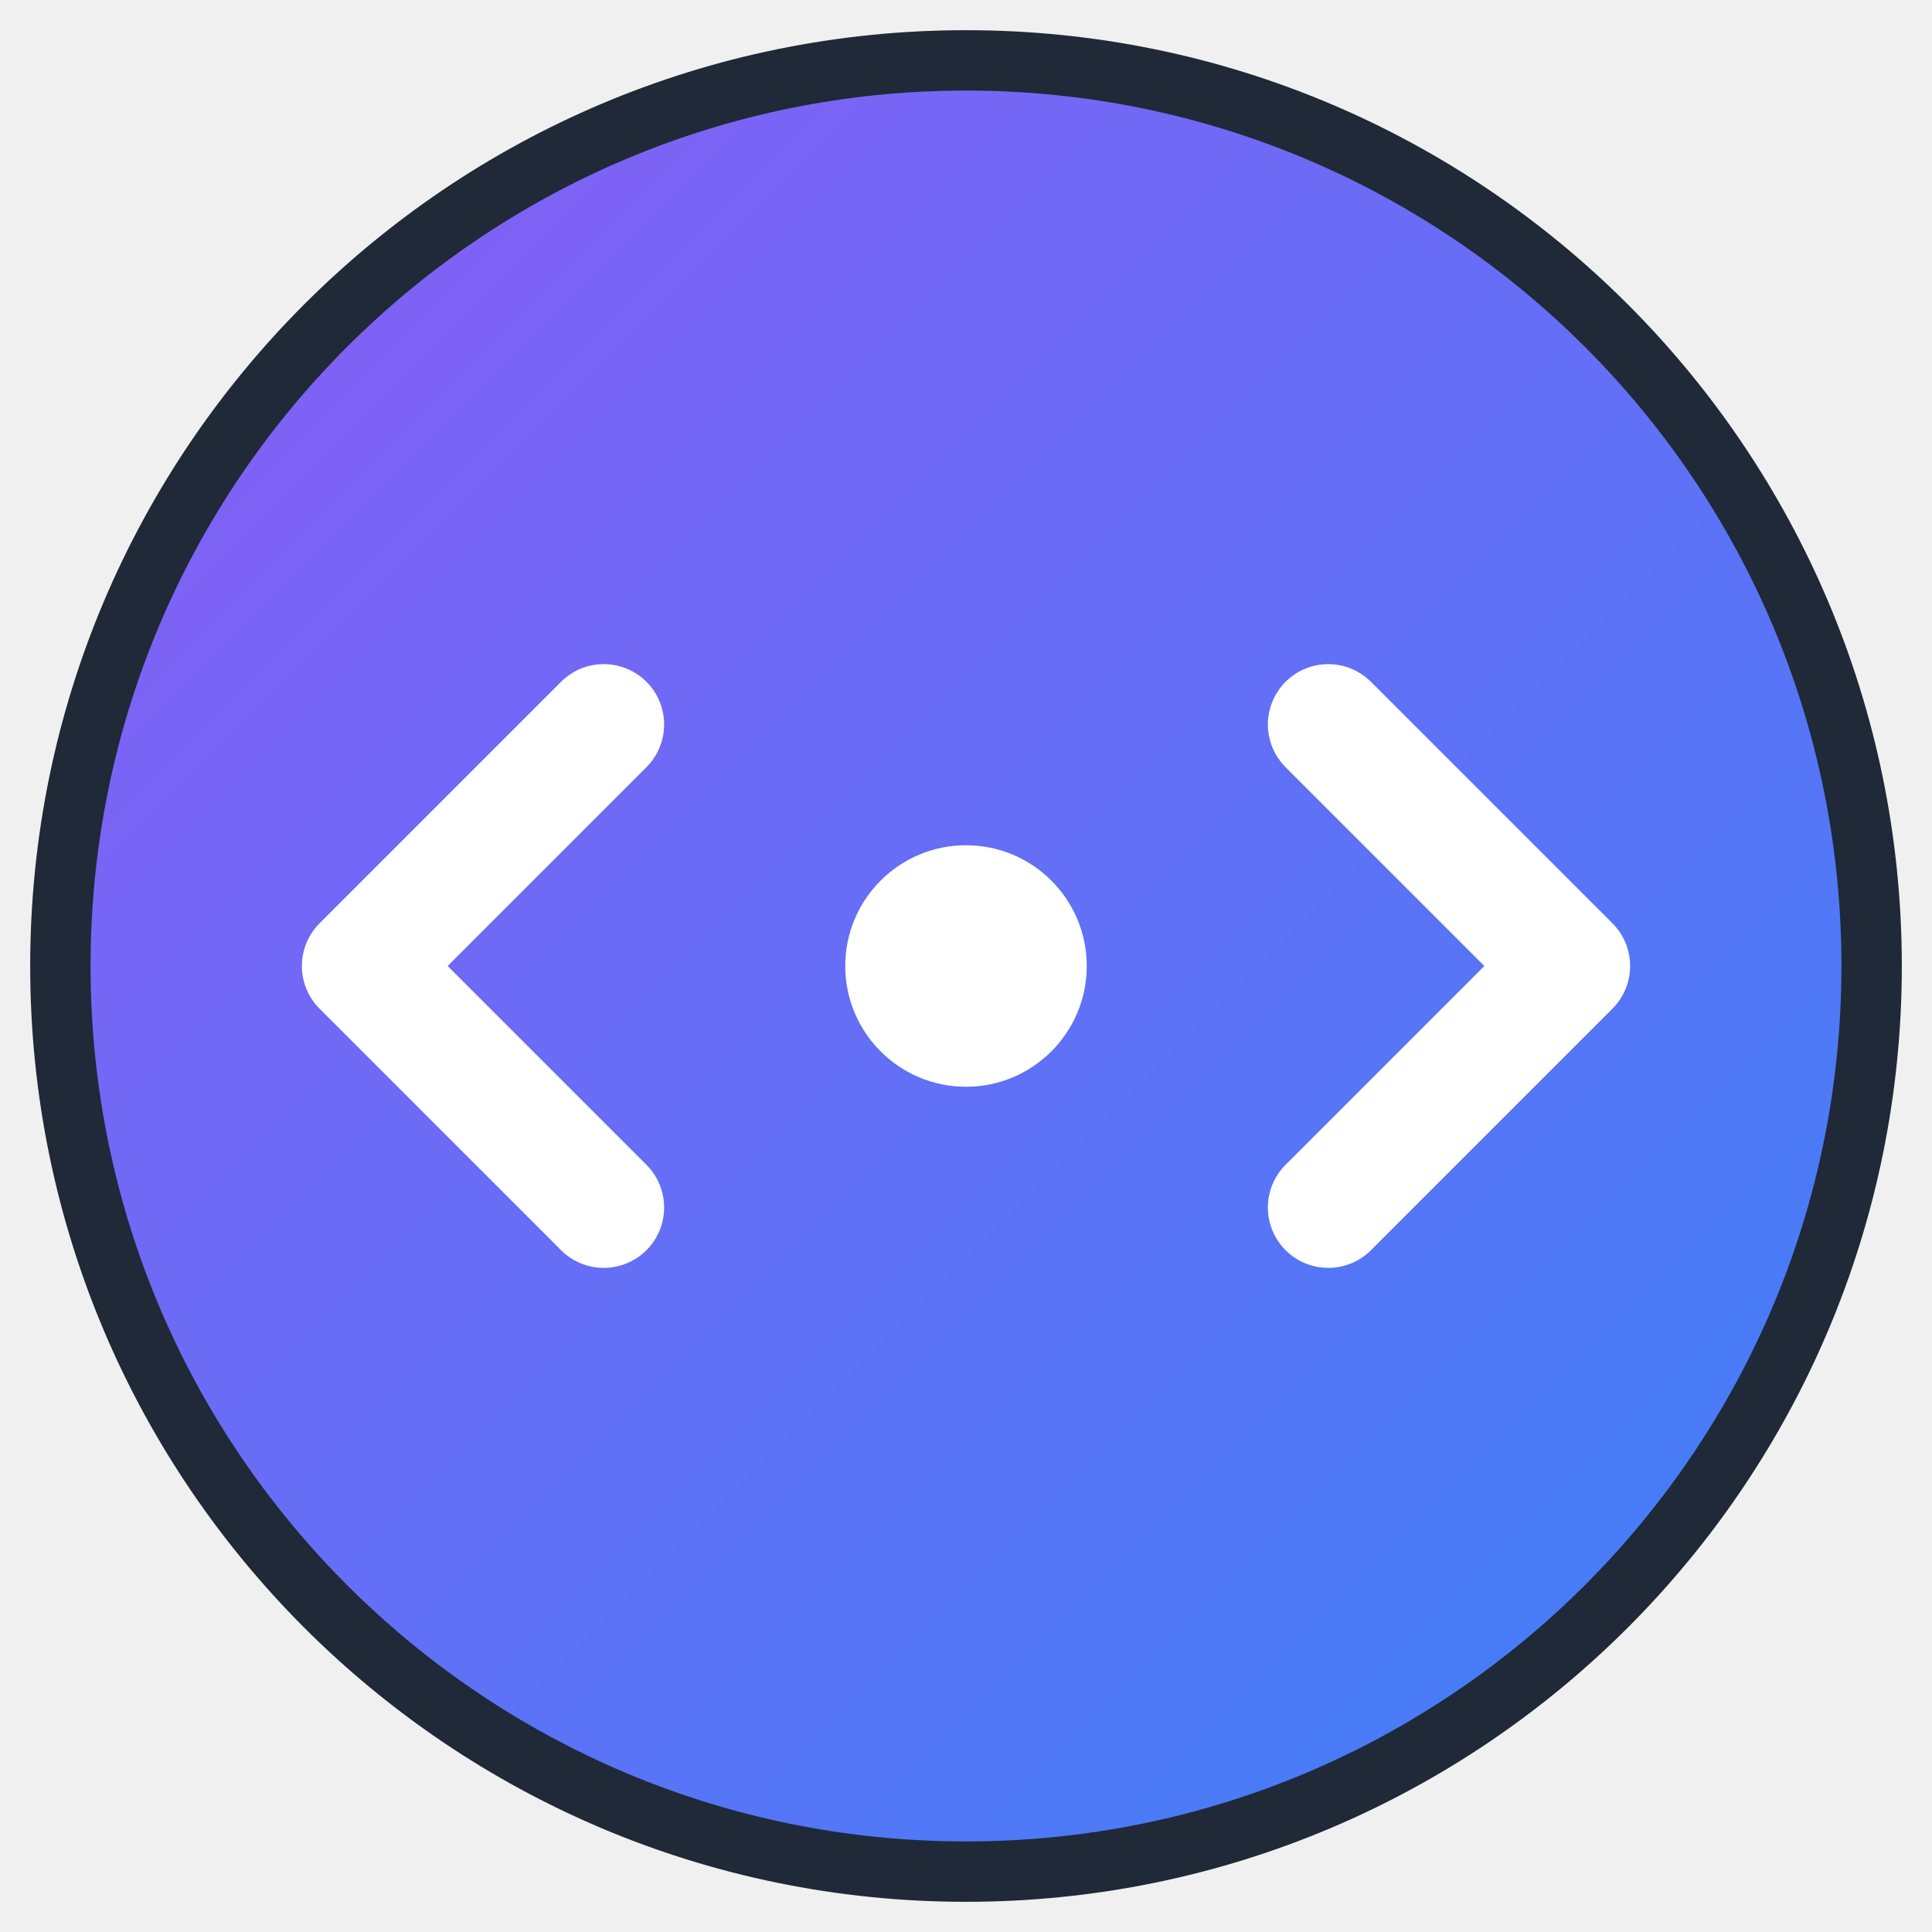
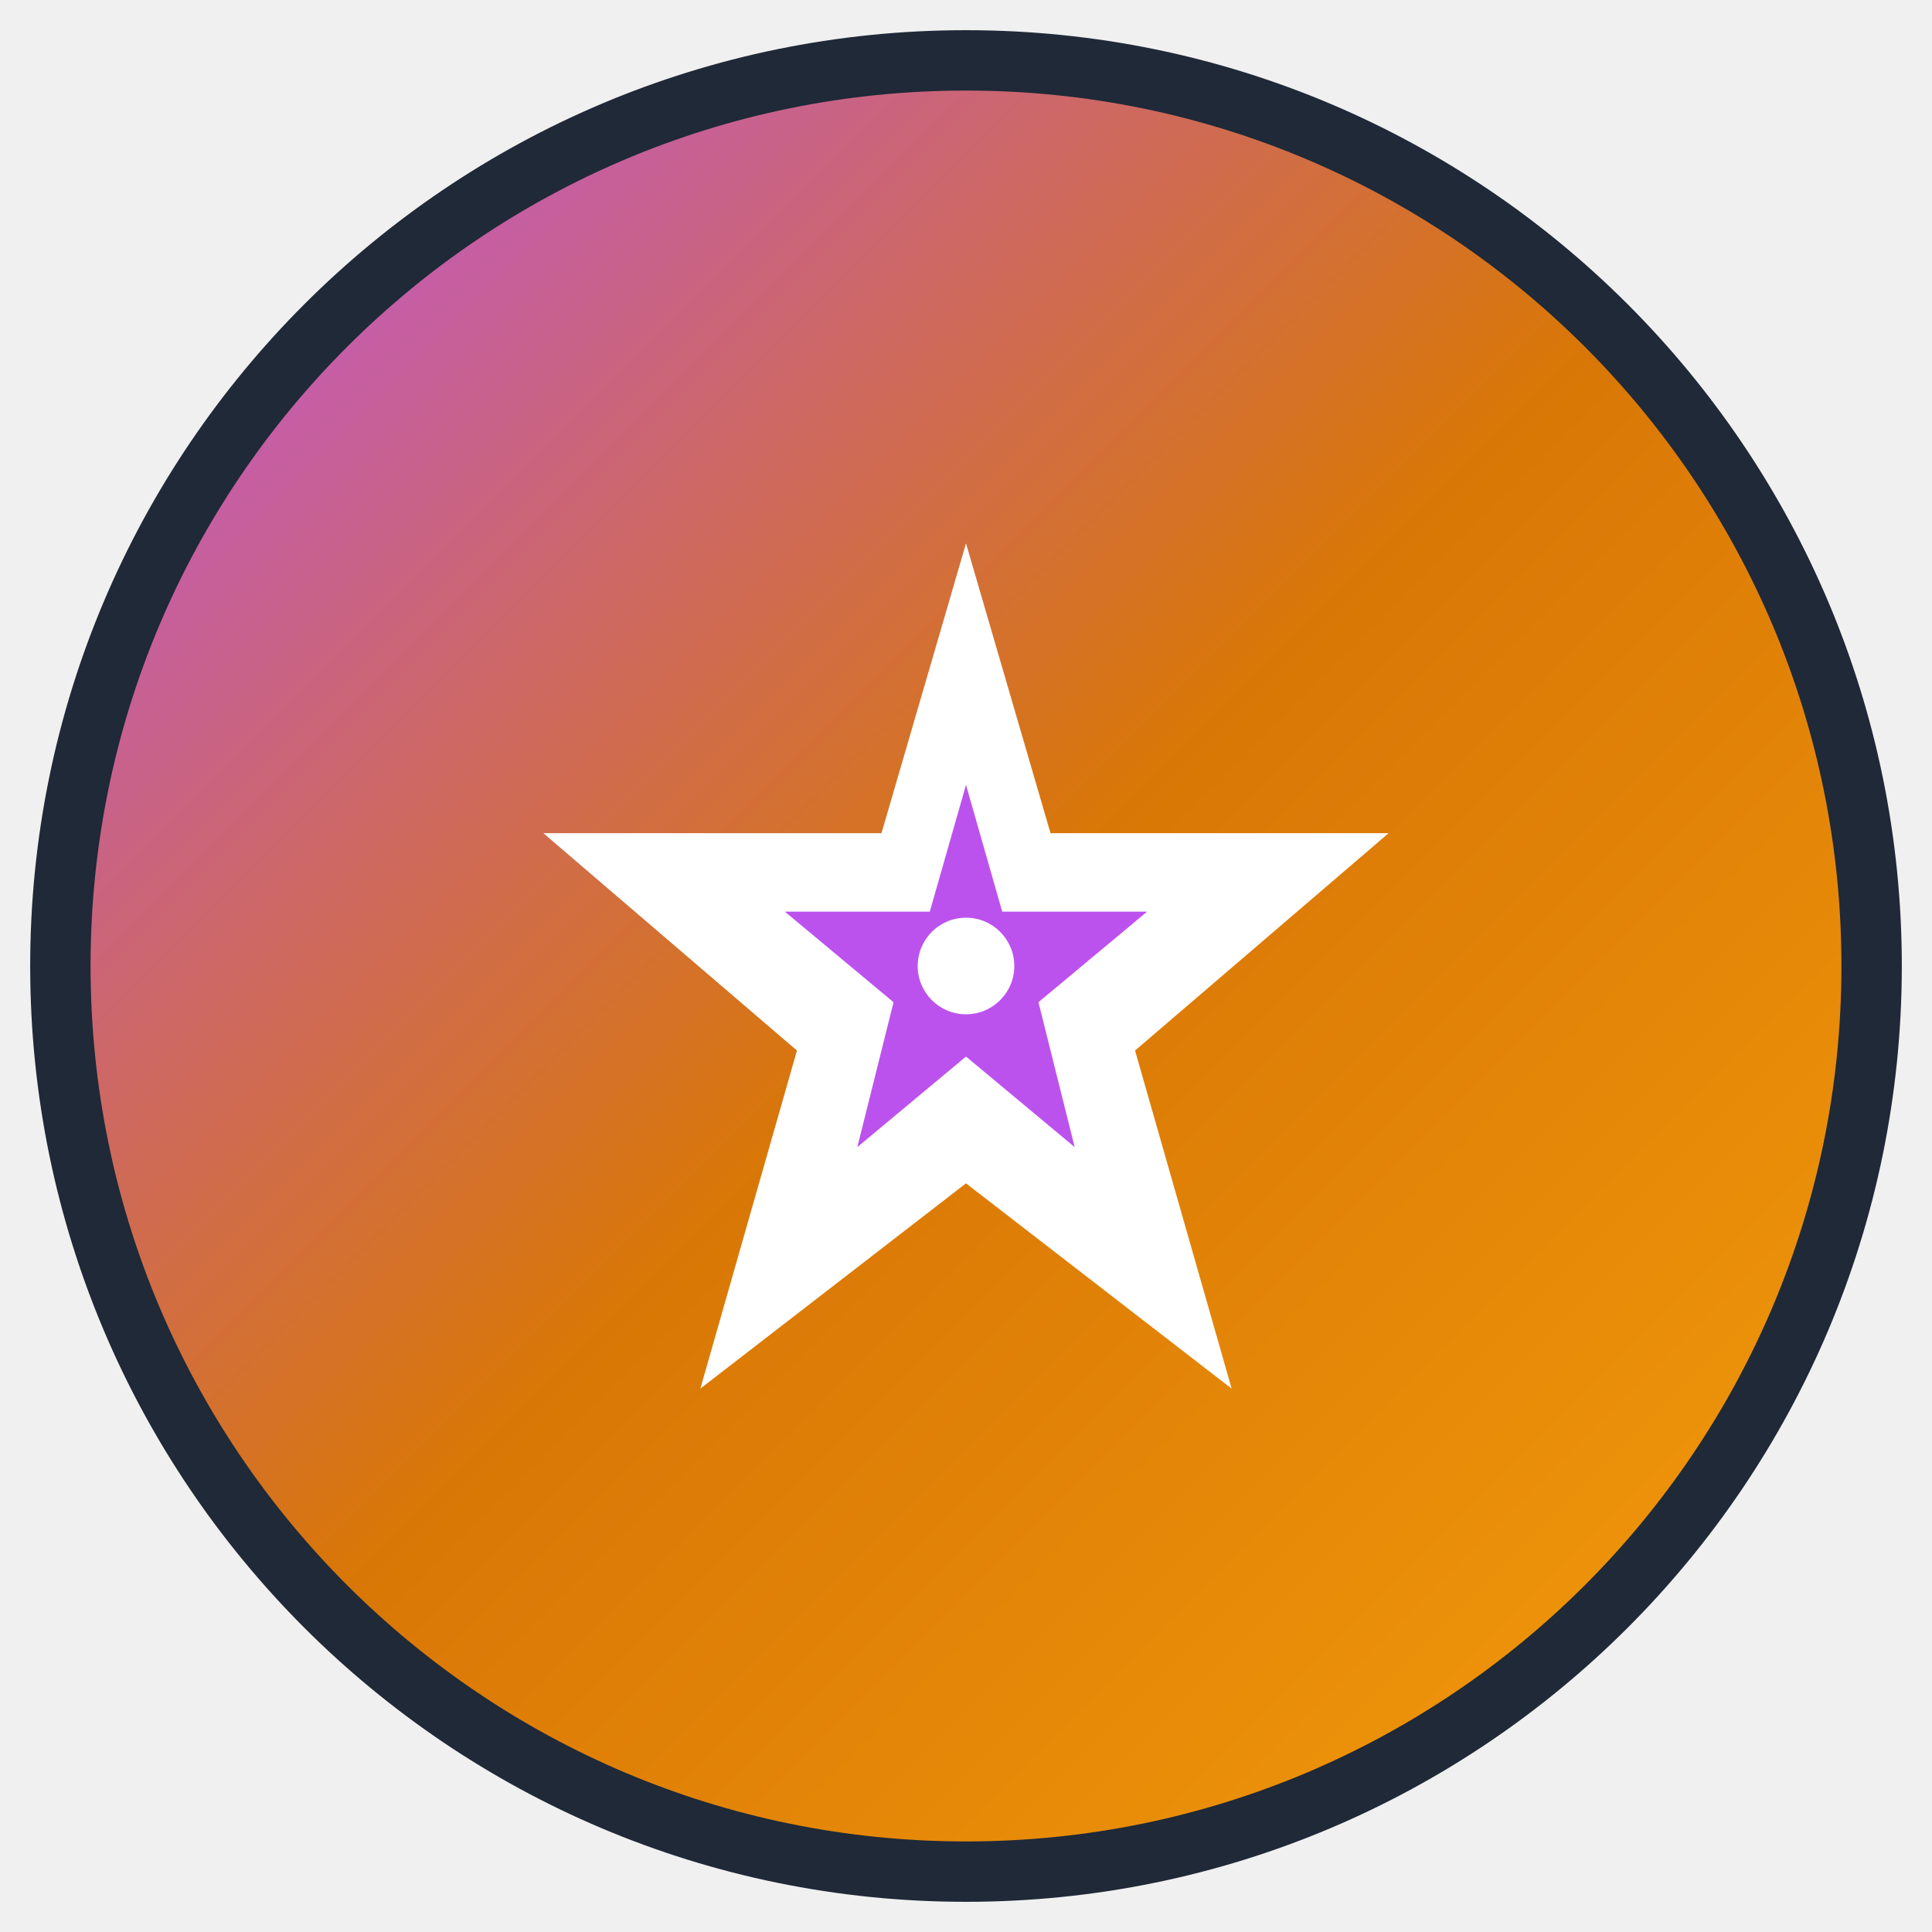
<svg xmlns="http://www.w3.org/2000/svg" viewBox="0 0 32 32" width="32" height="32">
  <defs>
-     <linearGradient id="gradient" x1="0%" y1="0%" x2="100%" y2="100%">
-       <stop offset="0%" style="stop-color:#8b5cf6;stop-opacity:1" />
-       <stop offset="100%" style="stop-color:#3b82f6;stop-opacity:1" />
+     <linearGradient id="astro-gradient" x1="0%" y1="0%" x2="100%" y2="100%">
+       <stop offset="0%" style="stop-color:#BC52EE;stop-opacity:1" />
+       <stop offset="50%" style="stop-color:#D97706;stop-opacity:1" />
+       <stop offset="100%" style="stop-color:#F59E0B;stop-opacity:1" />
    </linearGradient>
  </defs>
-   <circle cx="16" cy="16" r="15" fill="url(#gradient)" stroke="#1f2937" stroke-width="1" />
-   <path d="M10 12 L6 16 L10 20" stroke="white" stroke-width="2" fill="none" stroke-linecap="round" stroke-linejoin="round" />
-   <path d="M22 12 L26 16 L22 20" stroke="white" stroke-width="2" fill="none" stroke-linecap="round" stroke-linejoin="round" />
-   <circle cx="16" cy="16" r="2" fill="white" />
+   <circle cx="16" cy="16" r="15" fill="url(#astro-gradient)" stroke="#1f2937" stroke-width="1" />
+   <g transform="translate(16,16)">
+     <path d="M0,-7 L1.4,-2.2 L7,-2.2 L2.8,1.4 L4.4,7 L0,3.6 L-4.4,7 L-2.8,1.4 L-7,-2.2 L-1.4,-2.2 Z" fill="white" />
+     <path d="M0,-3 L0.6,-0.9 L3,-0.9 L1.2,0.6 L1.8,3 L0,1.5 L-1.8,3 L-1.2,0.6 L-3,-0.9 L-0.6,-0.9 Z" fill="#BC52EE" />
+     <circle cx="0" cy="0" r="0.8" fill="white" />
+   </g>
</svg>
